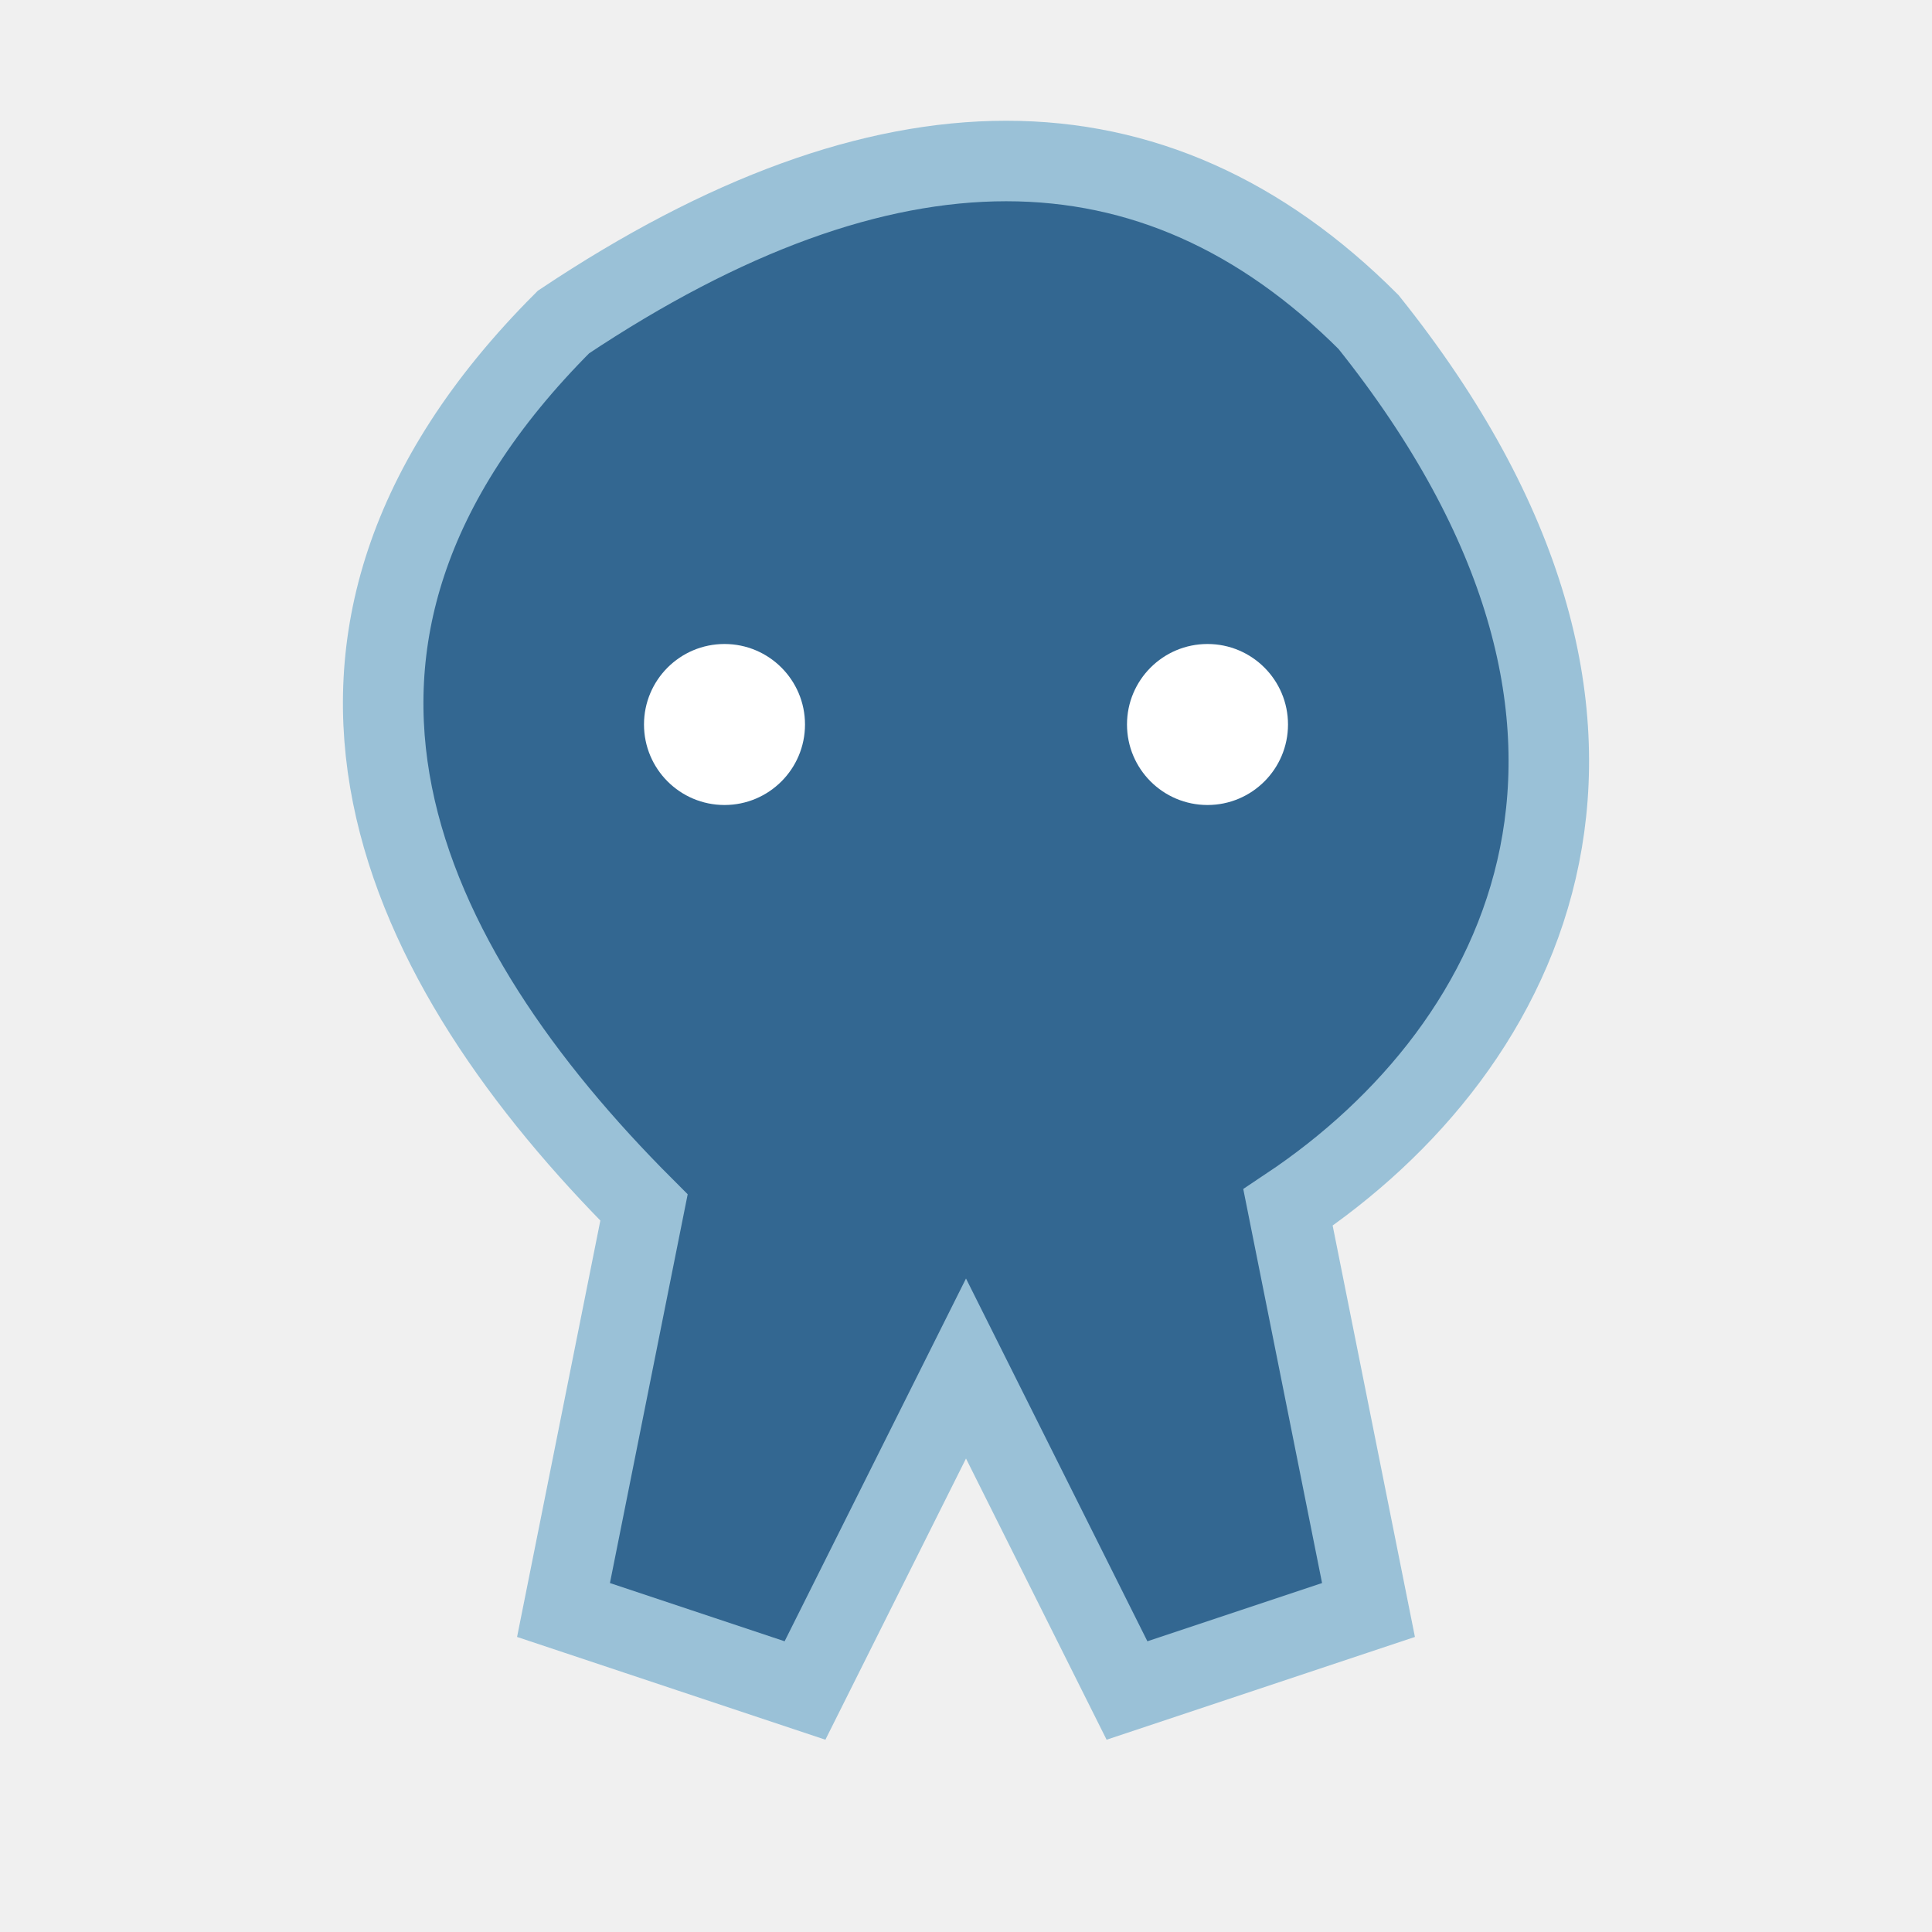
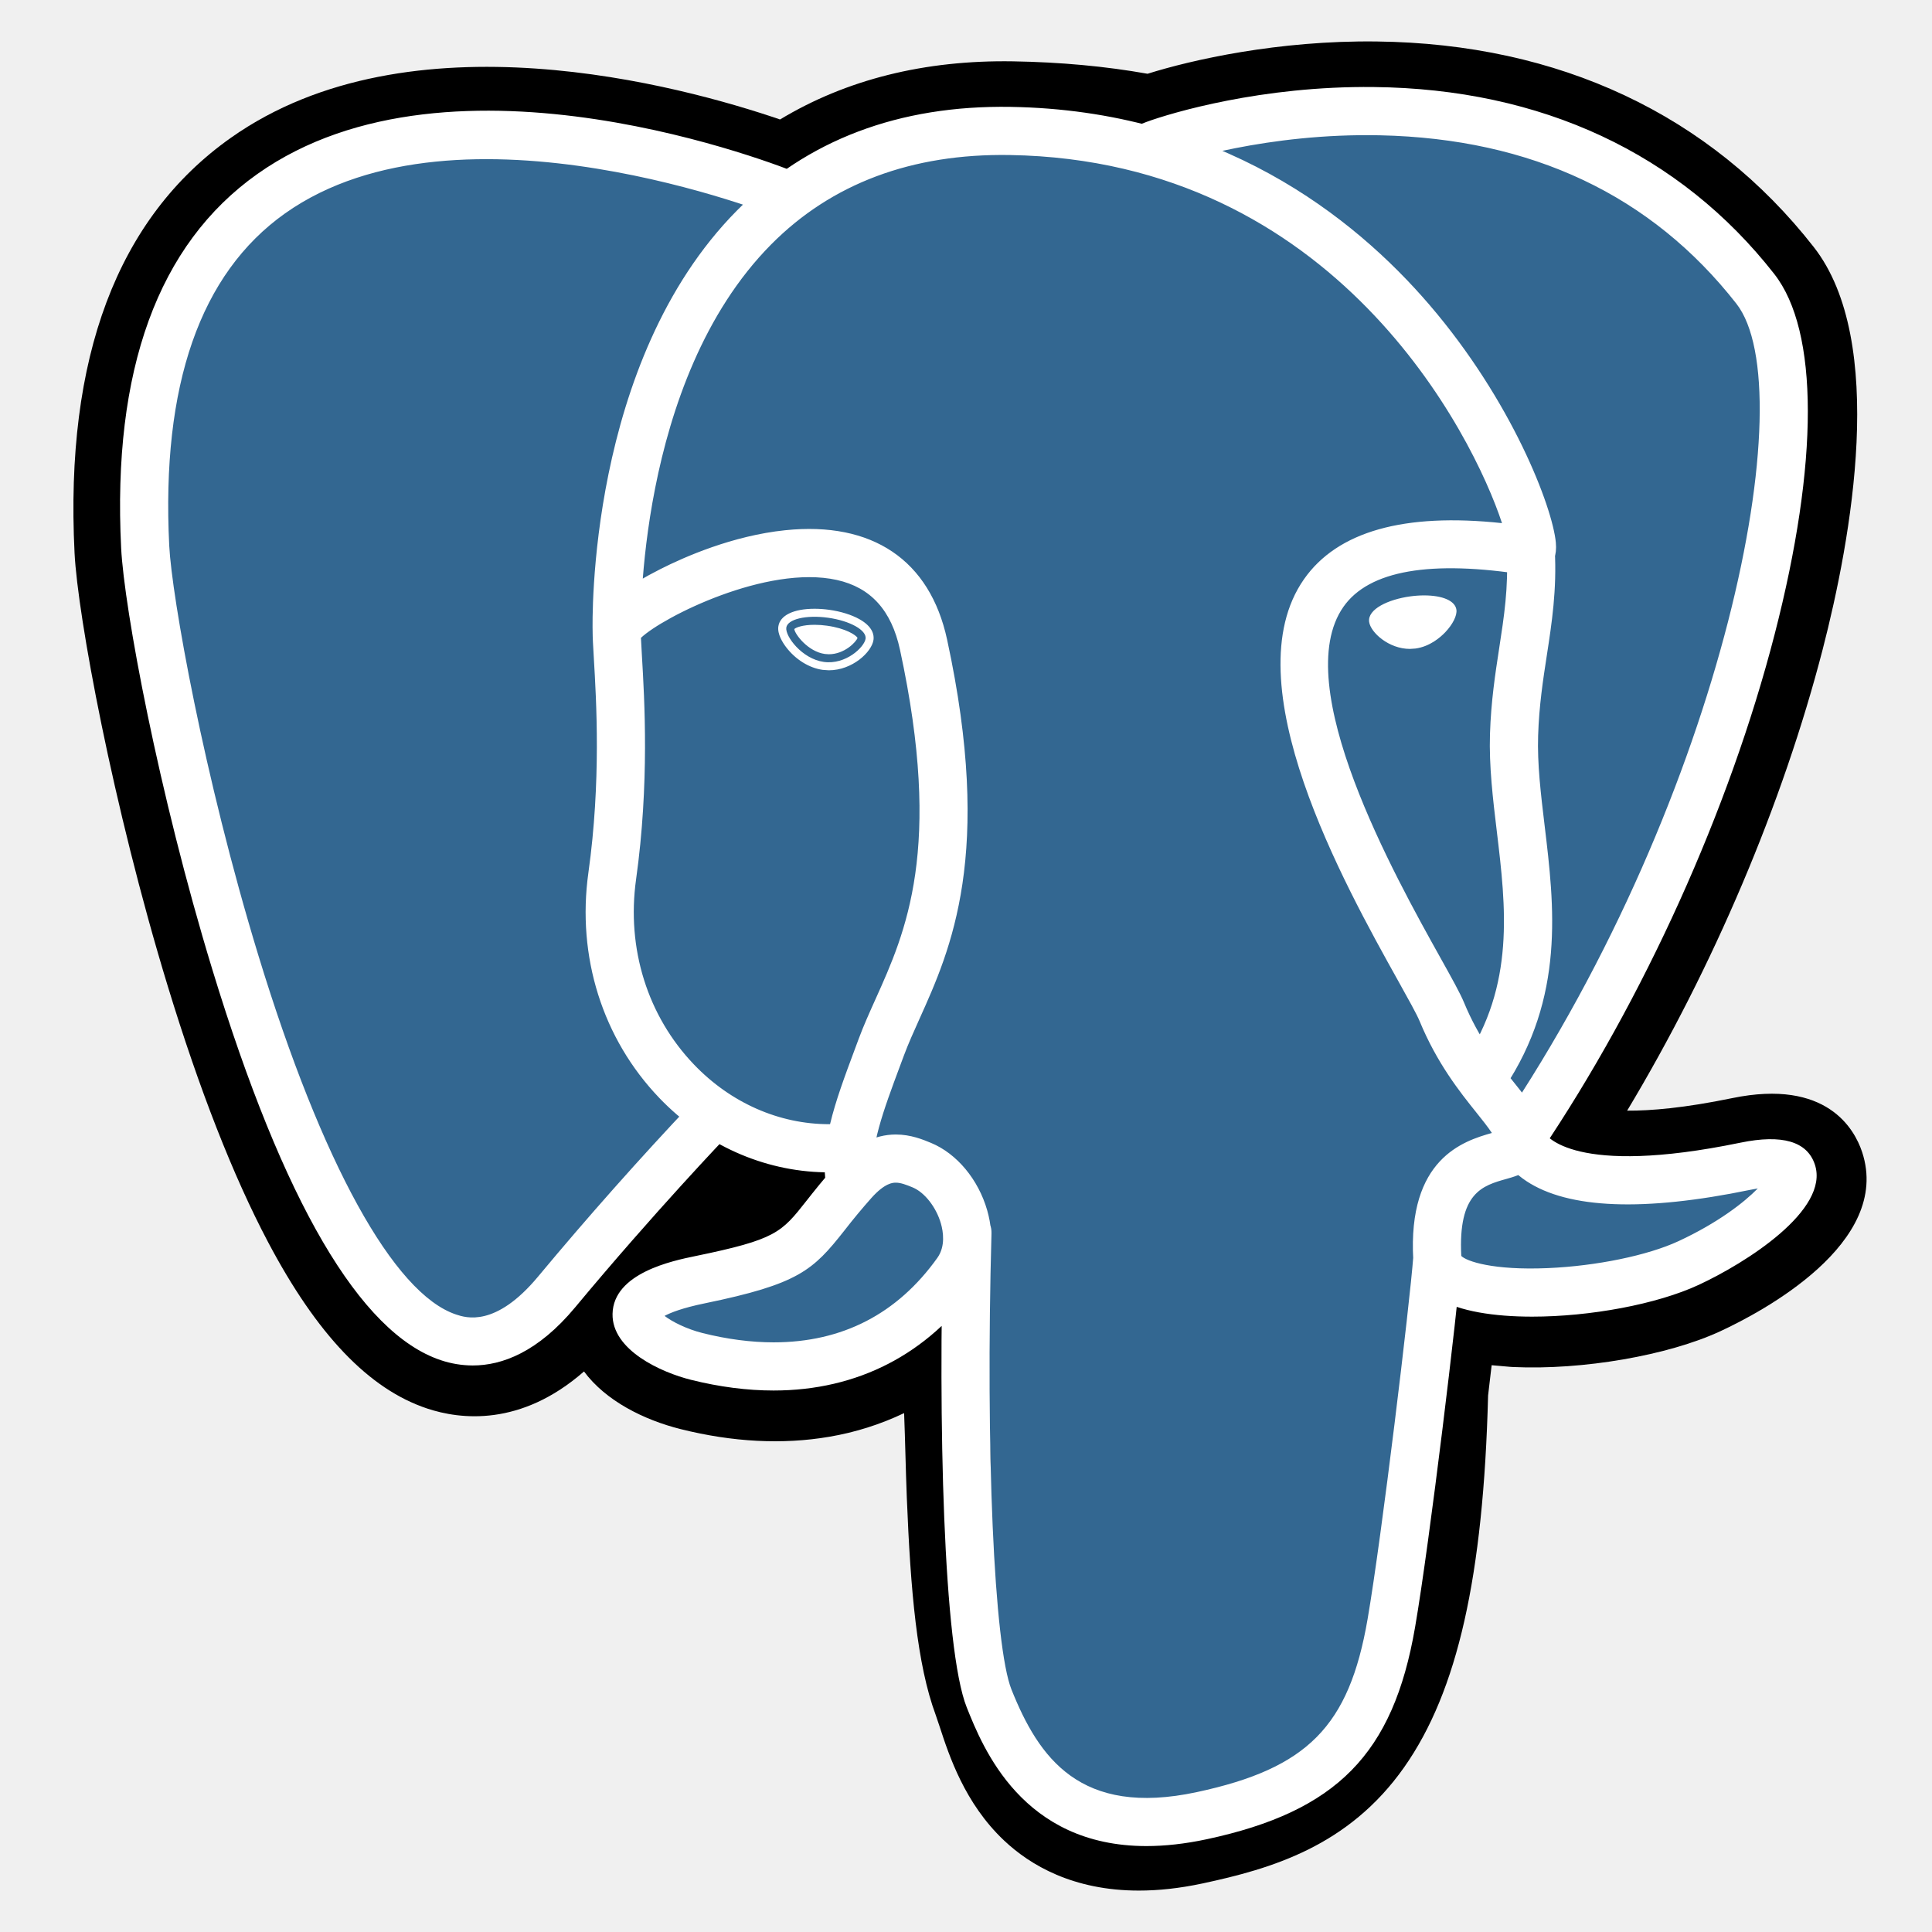
- <svg xmlns="http://www.w3.org/2000/svg" viewBox="0 0 24 24" width="24" height="24">
-   <path d="M7 4q6-4 10 0c4 5 2 9-1 11l1 5-3 1-2-4-2 4-3-1 1-5C5 12 3 8 7 4z" fill="#336791" stroke="#9AC1D7" stroke-width="1" />
-   <circle cx="9" cy="9" r="1" fill="white" />
-   <circle cx="15" cy="9" r="1" fill="white" />
+ <svg xmlns="http://www.w3.org/2000/svg" viewBox="0 0 128 128">
+   <path d="M93.809 92.112c.785-6.533.55-7.492 5.416-6.433l1.235.108c3.742.17 8.637-.602 11.513-1.938 6.191-2.873 9.861-7.668 3.758-6.409-13.924 2.873-14.881-1.842-14.881-1.842 14.703-21.815 20.849-49.508 15.543-56.287-14.47-18.489-39.517-9.746-39.936-9.52l-.134.025c-2.751-.571-5.83-.912-9.289-.968-6.301-.104-11.082 1.652-14.709 4.402 0 0-44.683-18.409-42.604 23.151.442 8.841 12.672 66.898 27.26 49.362 5.332-6.412 10.484-11.834 10.484-11.834 2.558 1.699 5.622 2.567 8.834 2.255l.249-.212c-.078.796-.044 1.575.099 2.497-3.757 4.199-2.653 4.936-10.166 6.482-7.602 1.566-3.136 4.355-.221 5.084 3.535.884 11.712 2.136 17.238-5.598l-.22.882c1.474 1.18 1.375 8.477 1.583 13.69.209 5.214.558 10.079 1.621 12.948 1.063 2.868 2.317 10.256 12.191 8.14 8.252-1.764 14.561-4.309 15.136-27.985" />
+   <path d="M75.458 125.256c-4.367 0-7.211-1.689-8.938-3.32-2.607-2.46-3.641-5.629-4.259-7.522l-.267-.79c-1.244-3.358-1.666-8.193-1.916-14.419-.038-.935-.064-1.898-.093-2.919-.021-.747-.047-1.684-.085-2.664a18.8 18.8 0 01-4.962 1.568c-3.079.526-6.389.356-9.84-.507-2.435-.609-4.965-1.871-6.407-3.82-4.203 3.681-8.212 3.182-10.396 2.453-3.853-1.285-7.301-4.896-10.542-11.037-2.309-4.375-4.542-10.075-6.638-16.943-3.65-11.96-5.969-24.557-6.175-28.693C4.292 23.698 7.777 14.44 15.296 9.129 27.157.751 45.128 5.678 51.68 7.915c4.402-2.653 9.581-3.944 15.433-3.851 3.143.051 6.136.327 8.916.823 2.9-.912 8.628-2.221 15.185-2.139 12.081.144 22.092 4.852 28.949 13.615 4.894 6.252 2.474 19.381.597 26.651-2.642 10.226-7.271 21.102-12.957 30.57 1.544.011 3.781-.174 6.961-.831 6.274-1.295 8.109 2.069 8.607 3.575 1.995 6.042-6.677 10.608-9.382 11.864-3.466 1.609-9.117 2.589-13.745 2.377l-.202-.013-1.216-.107-.12 1.014-.116.991c-.311 11.999-2.025 19.598-5.552 24.619-3.697 5.264-8.835 6.739-13.361 7.709-1.544.33-2.947.474-4.219.474zm-9.19-43.671c2.819 2.256 3.066 6.501 3.287 14.434.028.99.054 1.927.089 2.802.106 2.65.355 8.855 1.327 11.477.137.371.26.747.39 1.146 1.083 3.316 1.626 4.979 6.309 3.978 3.931-.843 5.952-1.599 7.534-3.851 2.299-3.274 3.585-9.86 3.821-19.575l4.783.116-4.75-.57.14-1.186c.455-3.91.783-6.734 3.396-8.602 2.097-1.498 4.486-1.353 6.389-1.01-2.091-1.58-2.669-3.433-2.823-4.193l-.399-1.965 1.121-1.663c6.457-9.58 11.781-21.354 14.609-32.304 2.906-11.251 2.02-17.226 1.134-18.356-11.729-14.987-32.068-8.799-34.192-8.097l-.359.194-1.8.335-.922-.191c-2.542-.528-5.366-.82-8.393-.869-4.756-.08-8.593 1.044-11.739 3.431l-2.183 1.655-2.533-1.043c-5.412-2.213-21.308-6.662-29.696-.721-4.656 3.298-6.777 9.76-6.305 19.207.156 3.119 2.275 14.926 5.771 26.377 4.831 15.825 9.221 21.082 11.054 21.693.32.108 1.15-.537 1.976-1.529a270.708 270.708 0 0110.694-12.07l2.77-2.915 3.349 2.225c1.35.897 2.839 1.406 4.368 1.502l7.987-6.812-1.157 11.808c-.026.265-.039.626.065 1.296l.348 2.238-1.51 1.688-.174.196 4.388 2.025 1.836-2.301z" />
+   <path fill="#336791" d="M115.731 77.44c-13.925 2.873-14.882-1.842-14.882-1.842 14.703-21.816 20.849-49.51 15.545-56.287C101.924.823 76.875 9.566 76.457 9.793l-.135.024c-2.751-.571-5.83-.911-9.291-.967-6.301-.103-11.08 1.652-14.707 4.402 0 0-44.684-18.408-42.606 23.151.442 8.842 12.672 66.899 27.26 49.363 5.332-6.412 10.483-11.834 10.483-11.834 2.559 1.699 5.622 2.567 8.833 2.255l.25-.212c-.078.796-.042 1.575.1 2.497-3.758 4.199-2.654 4.936-10.167 6.482-7.602 1.566-3.136 4.355-.22 5.084 3.534.884 11.712 2.136 17.237-5.598l-.221.882c1.473 1.18 2.507 7.672 2.334 13.557-.174 5.885-.29 9.926.871 13.082 1.16 3.156 2.316 10.256 12.192 8.14 8.252-1.768 12.528-6.351 13.124-13.995.422-5.435 1.377-4.631 1.438-9.49l.767-2.3c.884-7.367.14-9.743 5.225-8.638l1.235.108c3.742.17 8.639-.602 11.514-1.938 6.19-2.871 9.861-7.667 3.758-6.408z" />
+   <path fill="#fff" d="M75.957 122.307c-8.232 0-10.84-6.519-11.907-9.185-1.562-3.907-1.899-19.069-1.551-31.503a1.59 1.59 0 011.64-1.55 1.594 1.594 0 011.55 1.639c-.401 14.341.168 27.337 1.324 30.229 1.804 4.509 4.54 8.453 12.275 6.796 7.343-1.575 10.093-4.359 11.318-11.46.94-5.449 2.799-20.951 3.028-24.01a1.593 1.593 0 011.71-1.472 1.597 1.597 0 011.472 1.71c-.239 3.185-2.089 18.657-3.065 24.315-1.446 8.387-5.185 12.191-13.794 14.037-1.463.313-2.792.453-4 .454zM31.321 90.466a6.71 6.71 0 01-2.116-.35c-5.347-1.784-10.44-10.492-15.138-25.885-3.576-11.717-5.842-23.947-6.041-27.922-.589-11.784 2.445-20.121 9.02-24.778 13.007-9.216 34.888-.44 35.813-.062a1.596 1.596 0 01-1.207 2.955c-.211-.086-21.193-8.492-32.768-.285-5.622 3.986-8.203 11.392-7.672 22.011.167 3.349 2.284 15.285 5.906 27.149 4.194 13.742 8.967 22.413 13.096 23.79.648.216 2.62.873 5.439-2.517A245.272 245.272 0 0145.88 73.046a1.596 1.596 0 012.304 2.208c-.048.05-4.847 5.067-10.077 11.359-2.477 2.979-4.851 3.853-6.786 3.853zm69.429-13.445a1.596 1.596 0 01-1.322-2.487c14.863-22.055 20.08-48.704 15.612-54.414-5.624-7.186-13.565-10.939-23.604-11.156-7.433-.16-13.341 1.738-14.307 2.069l-.243.099c-.971.305-1.716-.227-1.997-.849a1.6 1.6 0 01.631-2.025c.046-.027.192-.089.429-.176l-.021.006.021-.007c1.641-.601 7.639-2.4 15.068-2.315 11.108.118 20.284 4.401 26.534 12.388 2.957 3.779 2.964 12.485.019 23.887-3.002 11.625-8.651 24.118-15.497 34.277-.306.457-.81.703-1.323.703zm.76 10.21c-2.538 0-4.813-.358-6.175-1.174-1.4-.839-1.667-1.979-1.702-2.584-.382-6.71 3.32-7.878 5.208-8.411-.263-.398-.637-.866-1.024-1.349-1.101-1.376-2.609-3.26-3.771-6.078-.182-.44-.752-1.463-1.412-2.648-3.579-6.418-11.026-19.773-6.242-26.612 2.214-3.165 6.623-4.411 13.119-3.716C97.6 28.837 88.5 10.625 66.907 10.271c-6.494-.108-11.82 1.889-15.822 5.93-8.96 9.049-8.636 25.422-8.631 25.586a1.595 1.595 0 11-3.19.084c-.02-.727-.354-17.909 9.554-27.916C53.455 9.272 59.559 6.96 66.96 7.081c13.814.227 22.706 7.25 27.732 13.101 5.479 6.377 8.165 13.411 8.386 15.759.165 1.746-1.088 2.095-1.341 2.147l-.576.013c-6.375-1.021-10.465-.312-12.156 2.104-3.639 5.201 3.406 17.834 6.414 23.229.768 1.376 1.322 2.371 1.576 2.985.988 2.396 2.277 4.006 3.312 5.3.911 1.138 1.7 2.125 1.982 3.283.131.23 1.99 2.98 13.021.703 2.765-.57 4.423-.083 4.93 1.45.997 3.015-4.597 6.532-7.694 7.97-2.775 1.29-7.204 2.106-11.036 2.106zm-4.696-4.021c.35.353 2.101.962 5.727.806 3.224-.138 6.624-.839 8.664-1.786 2.609-1.212 4.351-2.567 5.253-3.492l-.5.092c-7.053 1.456-12.042 1.262-14.828-.577a6.162 6.162 0 01-.54-.401c-.302.119-.581.197-.78.253-1.58.443-3.214.902-2.996 5.105zm-45.562 8.915c-1.752 0-3.596-.239-5.479-.71-1.951-.488-5.24-1.957-5.19-4.37.057-2.707 3.994-3.519 5.476-3.824 5.354-1.103 5.703-1.545 7.376-3.67.488-.619 1.095-1.39 1.923-2.314 1.229-1.376 2.572-2.073 3.992-2.073.989 0 1.8.335 2.336.558 1.708.708 3.133 2.42 3.719 4.467.529 1.847.276 3.625-.71 5.006-3.237 4.533-7.886 6.93-13.443 6.93zm-7.222-4.943c.481.372 1.445.869 2.518 1.137 1.631.408 3.213.615 4.705.615 4.546 0 8.196-1.882 10.847-5.594.553-.774.387-1.757.239-2.274-.31-1.083-1.08-2.068-1.873-2.397-.43-.178-.787-.314-1.115-.314-.176 0-.712 0-1.614 1.009a41.146 41.146 0 00-1.794 2.162c-2.084 2.646-3.039 3.544-9.239 4.821-1.513.31-2.289.626-2.674.835zm12.269-7.36a1.596 1.596 0 01-1.575-1.354 8.218 8.218 0 01-.08-.799c-4.064-.076-7.985-1.82-10.962-4.926-3.764-3.927-5.477-9.368-4.699-14.927.845-6.037.529-11.366.359-14.229-.047-.796-.081-1.371-.079-1.769.003-.505.013-1.844 4.489-4.113 1.592-.807 4.784-2.215 8.271-2.576 5.777-.597 9.585 1.976 10.725 7.246 3.077 14.228.244 20.521-1.825 25.117-.385.856-.749 1.664-1.04 2.447l-.257.69c-1.093 2.931-2.038 5.463-1.748 7.354a1.595 1.595 0 01-1.335 1.819l-.244.02zM42.464 42.26l.062 1.139c.176 2.974.504 8.508-.384 14.86-.641 4.585.759 9.06 3.843 12.276 2.437 2.542 5.644 3.945 8.94 3.945h.068c.369-1.555.982-3.197 1.642-4.966l.255-.686c.329-.884.714-1.74 1.122-2.646 1.991-4.424 4.47-9.931 1.615-23.132-.565-2.615-1.936-4.128-4.189-4.627-4.628-1.022-11.525 2.459-12.974 3.837zm9.63-.677c-.08.564 1.033 2.07 2.485 2.271 1.449.203 2.689-.975 2.768-1.539.079-.564-1.033-1.186-2.485-1.388-1.451-.202-2.691.092-2.768.656zm2.818 2.826l-.407-.028c-.9-.125-1.81-.692-2.433-1.518-.219-.29-.576-.852-.505-1.354.101-.736.999-1.177 2.4-1.177.313 0 .639.023.967.069.766.106 1.477.327 2.002.62.91.508.977 1.075.936 1.368-.112.813-1.405 2.02-2.96 2.02zm-2.289-2.732c.045.348.907 1.496 2.029 1.651l.261.018c1.036 0 1.81-.815 1.901-1.082-.096-.182-.762-.634-2.025-.81a5.823 5.823 0 00-.821-.059c-.812 0-1.243.183-1.345.282zm43.605-1.245c.079.564-1.033 2.07-2.484 2.272-1.45.202-2.691-.975-2.771-1.539-.076-.564 1.036-1.187 2.486-1.388 1.45-.203 2.689.092 2.769.655zm-2.819 2.56c-1.396 0-2.601-1.086-2.7-1.791-.115-.846 1.278-1.489 2.712-1.688.316-.044.629-.066.93-.066 1.238 0 2.058.363 2.14.949.053.379-.238.964-.739 1.492-.331.347-1.026.948-1.973 1.079l-.37.025zm.943-3.013c-.276 0-.564.021-.856.061-1.441.201-2.301.779-2.259 1.089.048.341.968 1.332 2.173 1.332l.297-.021c.787-.109 1.378-.623 1.66-.919.443-.465.619-.903.598-1.052-.028-.198-.56-.49-1.613-.49zm3.965 32.843a1.594 1.594 0 01-1.324-2.483c3.398-5.075 2.776-10.25 2.175-15.255-.257-2.132-.521-4.337-.453-6.453.07-2.177.347-3.973.614-5.71.317-2.058.617-4.002.493-6.31a1.595 1.595 0 113.186-.172c.142 2.638-.197 4.838-.525 6.967-.253 1.643-.515 3.342-.578 5.327-.061 1.874.178 3.864.431 5.97.64 5.322 1.365 11.354-2.691 17.411a1.596 1.596 0 01-1.328.708z" />
</svg>
